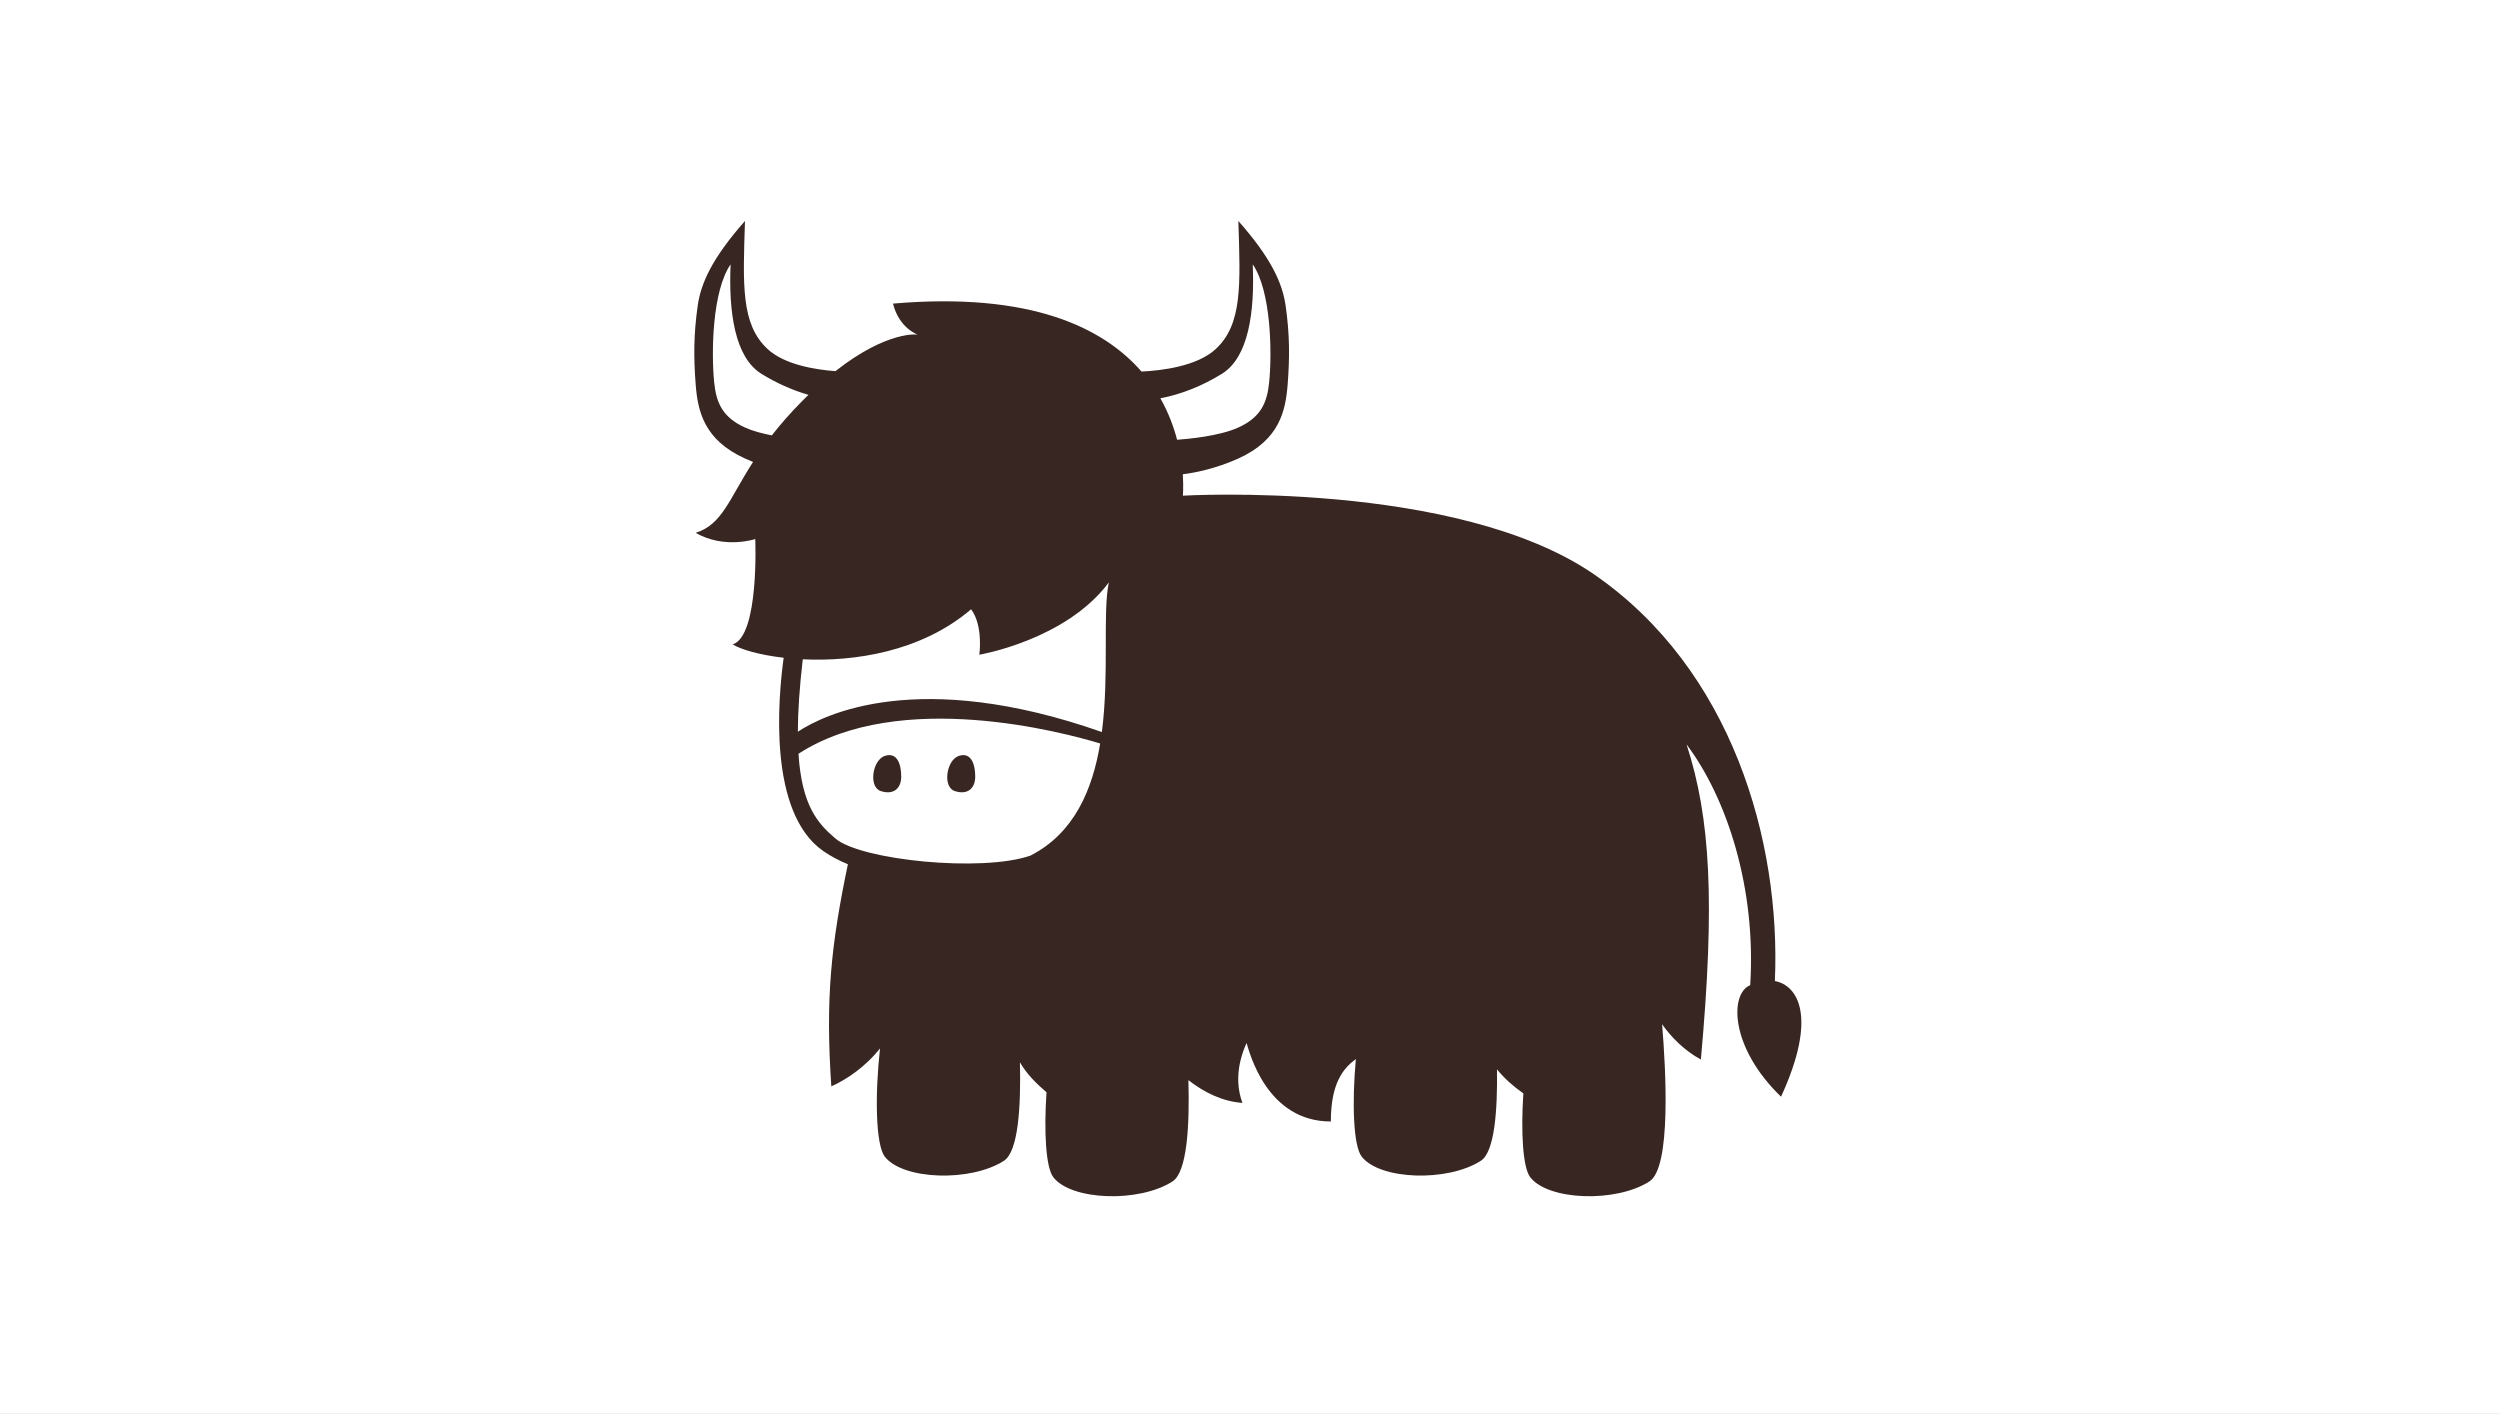
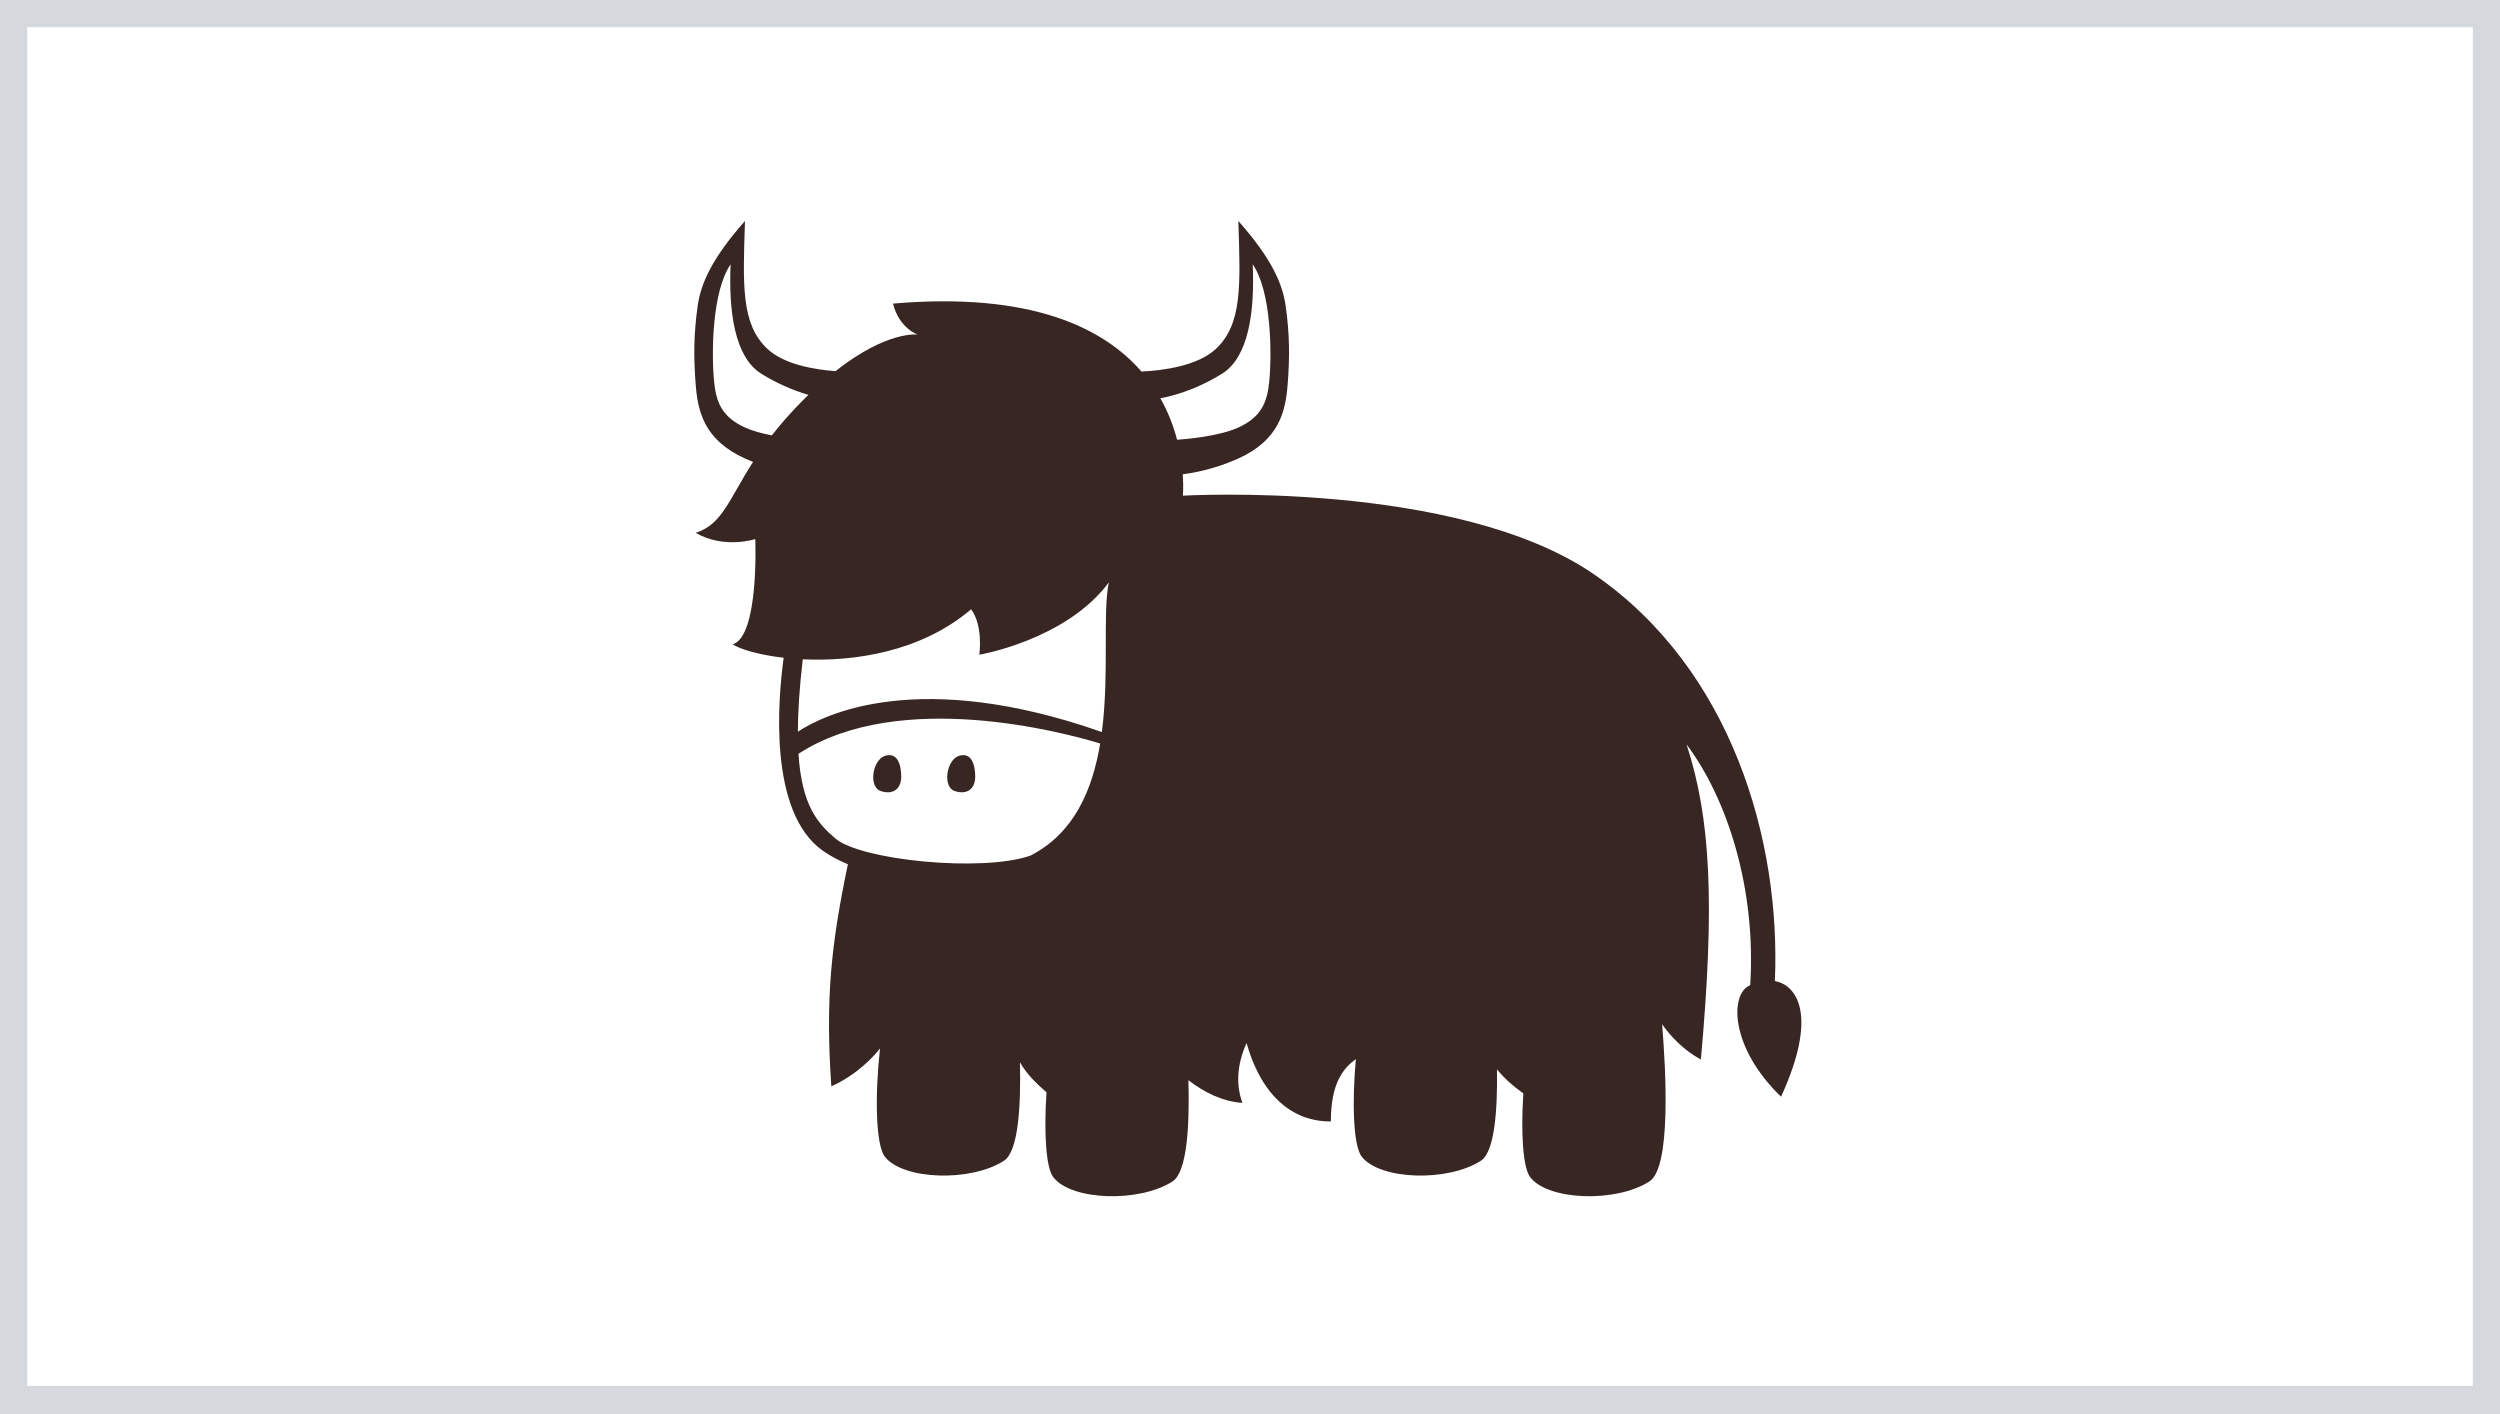
<svg xmlns="http://www.w3.org/2000/svg" width="460px" height="260px" viewBox="0 0 460 260" version="1.1">
  <defs />
  <g id="Page-1" stroke="none" stroke-width="1" fill="none" fill-rule="evenodd">
    <g id="project--yak">
-       <rect id="Rectangle-14" fill="#FFFFFF" x="0" y="0" width="460" height="260" />
+       <rect id="Rectangle-14" stroke="#D5D9DE" stroke-width="10" fill="#FFFFFF" x="0" y="0" width="460" height="260" />
      <path d="M305.826,188.458 C307.441,190.775 309.909,193.303 312.96,194.954 C315.572,166.089 314.755,150.552 310.325,136.968 C317.808,146.938 323.162,163.475 322.038,181.272 C318.255,182.792 318.255,192.673 327.711,201.794 C334.52,186.973 330.737,181.272 326.577,180.512 C327.711,154.67 318.634,123.127 293.312,105.686 C267.99,88.246 217.643,91.204 217.643,91.204 C217.643,91.204 217.8,89.682 217.631,87.266 C219.673,87.012 223.565,86.304 227.856,84.364 C235.42,80.943 236.555,75.623 236.933,70.683 C237.312,65.742 237.312,61.562 236.555,56.241 C235.968,52.114 233.908,47.5 227.856,40.66 C228.234,52.441 228.612,59.662 223.695,64.222 C220.28,67.389 213.827,68.183 210.037,68.366 L210.037,68.366 C203.017,60.293 189.653,53.684 164.311,55.861 C165.446,60.422 168.85,61.562 168.85,61.562 C168.85,61.562 163.29,60.764 153.72,68.293 L153.72,68.293 C149.88,68.006 144.321,67.081 141.238,64.222 C136.321,59.662 136.7,52.441 137.078,40.66 C131.026,47.5 128.965,52.114 128.378,56.241 C127.622,61.562 127.622,65.742 128,70.683 C128.378,75.623 129.513,80.943 137.078,84.364 C137.579,84.59 138.074,84.8 138.562,84.994 C134.105,91.941 132.895,96.492 128,98.045 C133.295,101.085 138.969,99.185 138.969,99.185 C138.969,99.185 139.725,117.047 134.808,118.567 C136.354,119.523 139.769,120.516 144.195,121.027 C143.146,128.654 141.33,149.483 151.451,156.57 C152.817,157.527 154.355,158.337 156.011,159.023 L156.011,159.023 C152.886,174.008 151.87,183.771 152.964,199.894 C155.87,198.596 159.326,196.191 161.923,192.915 L161.923,192.915 C160.963,201.544 161.128,210.658 162.798,212.815 C166.131,217.121 178.618,217.527 184.736,213.575 C187.396,211.857 187.861,203.426 187.665,195.46 C188.99,197.74 190.705,199.378 192.558,200.98 C192.074,208.154 192.419,214.813 193.814,216.615 C197.147,220.921 209.633,221.328 215.752,217.376 C218.469,215.62 218.896,206.861 218.667,198.747 L218.667,198.747 C221.466,200.926 224.837,202.673 228.612,202.934 C227.477,199.894 227.477,196.094 229.369,191.913 C229.951,193.813 233.151,206.355 244.876,206.355 C244.876,199.299 247.151,196.574 249.478,194.863 L249.478,194.863 C248.748,202.873 249.005,210.82 250.55,212.815 C253.883,217.121 266.369,217.527 272.488,213.575 C275.003,211.951 275.556,204.325 275.443,196.765 C276.857,198.464 278.292,199.761 280.296,201.189 C279.832,208.283 280.184,214.83 281.566,216.615 C284.899,220.921 297.385,221.328 303.504,217.376 C307.509,214.788 306.537,196.98 305.826,188.458 Z M202.432,136.804 C201.011,145.366 197.632,153.32 189.602,157.433 L189.602,157.433 C180.675,160.538 158.413,158.28 153.72,154.29 C150.458,151.516 147.529,148.241 146.921,138.692 C165.613,126.583 196.008,134.851 202.432,136.804 L202.432,136.804 Z M202.743,134.693 C204.129,123.996 202.852,112.773 204.026,107.166 C196.083,117.807 180.197,120.467 180.197,120.467 C180.197,120.467 180.954,115.146 178.684,112.106 C169.506,119.945 157.126,121.769 147.709,121.313 C147.094,126.616 146.815,130.991 146.806,134.634 C151.612,131.47 168.988,122.839 202.743,134.693 L202.743,134.693 Z M148.757,72.65 C148.398,72.997 148.035,73.354 147.669,73.723 C145.415,75.987 143.568,78.118 142.017,80.109 C140.264,79.77 138.478,79.303 137.078,78.663 C132.917,76.763 131.782,74.103 131.404,70.302 C130.868,64.918 131.026,53.581 134.43,48.641 C134.052,57.381 135.187,65.742 140.104,68.782 C142.821,70.462 145.769,71.794 148.757,72.65 L148.757,72.65 Z M213.509,73.283 C214.989,75.9 215.956,78.519 216.585,80.915 C218.279,80.799 224.306,80.284 227.856,78.663 C232.016,76.763 233.151,74.103 233.529,70.302 C234.065,64.918 233.908,53.581 230.503,48.641 C230.882,57.381 229.747,65.742 224.83,68.782 C221.306,70.961 217.393,72.555 213.509,73.283 L213.509,73.283 Z M162.798,139.089 C160.529,139.849 159.772,144.789 162.042,145.549 C164.311,146.309 165.824,145.169 165.824,142.889 C165.824,140.609 165.068,138.329 162.798,139.089 Z M176.415,139.089 C174.145,139.849 173.389,144.789 175.658,145.549 C177.928,146.309 179.441,145.169 179.441,142.889 C179.441,140.609 178.684,138.329 176.415,139.089 Z" id="Path-2" fill="#382622" />
    </g>
  </g>
</svg>
